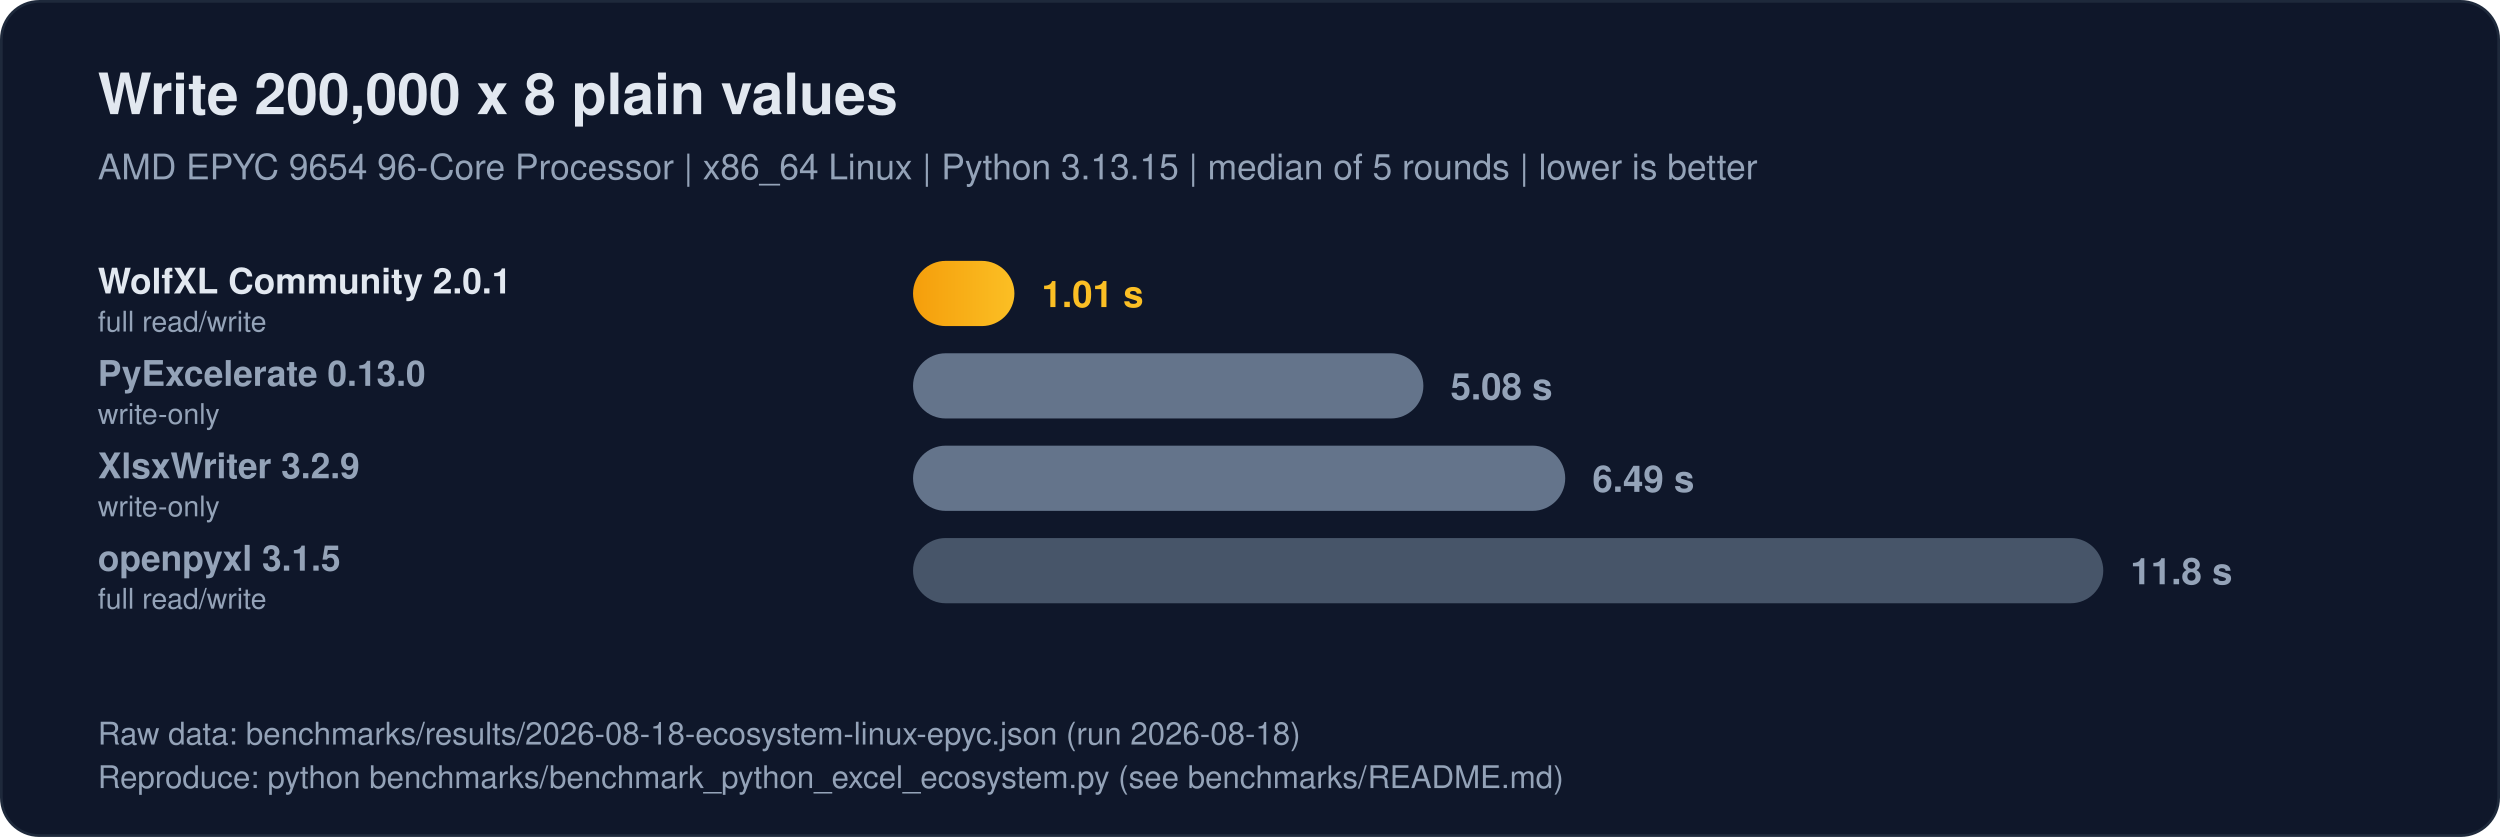
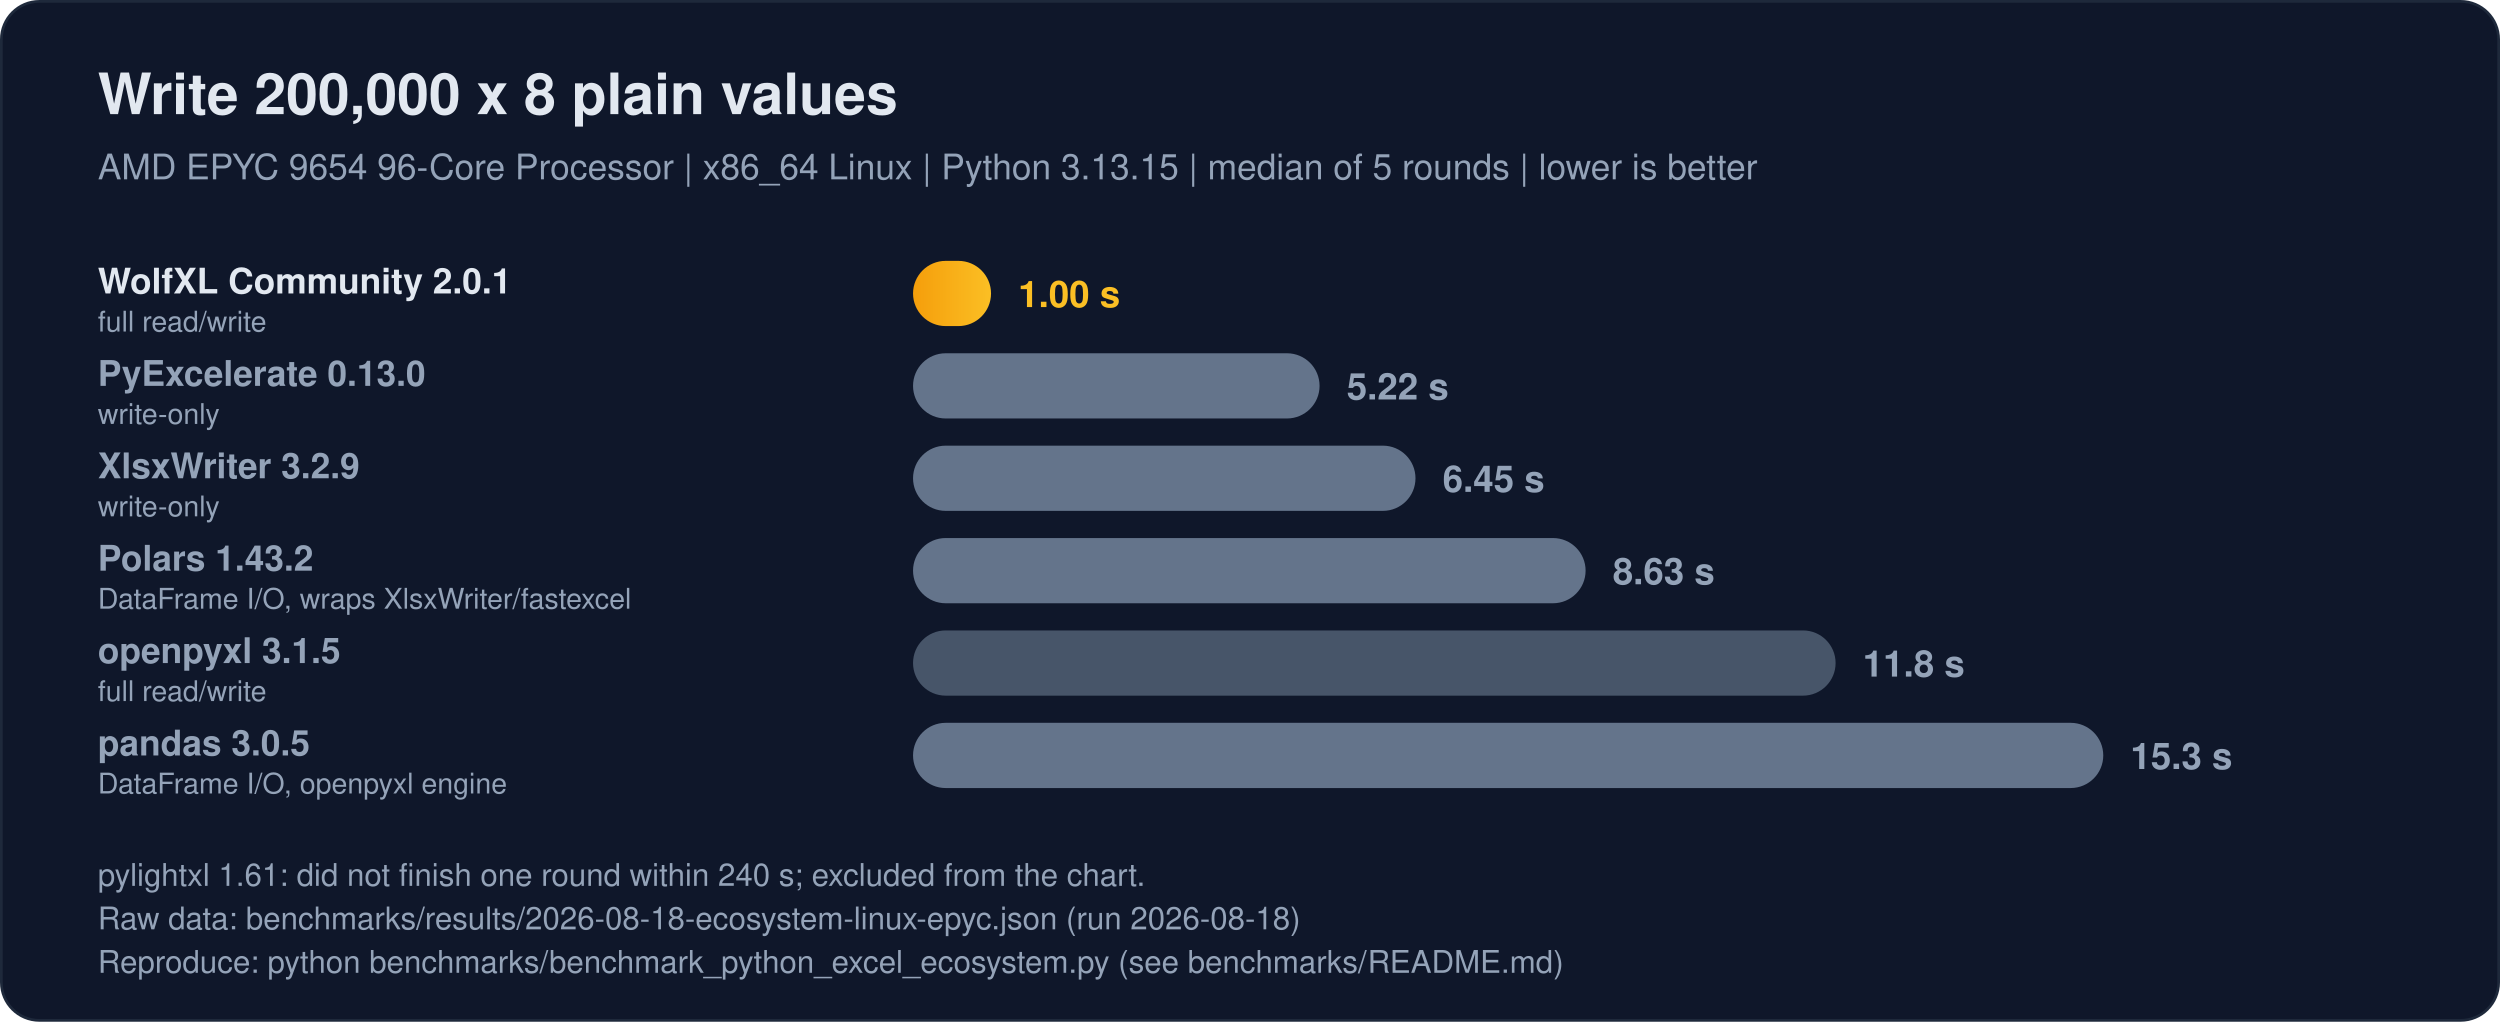
- <svg xmlns="http://www.w3.org/2000/svg" width="920" height="308" viewBox="0 0 920 308" role="img" aria-label="Write 200,000 x 8 plain values">
+ <svg xmlns="http://www.w3.org/2000/svg" width="920" height="376" viewBox="0 0 920 376" role="img" aria-label="Write 200,000 x 8 plain values">
  <defs>
    <linearGradient id="wolfxl" x1="0" y1="0" x2="1" y2="0">
      <stop offset="0" stop-color="#f59e0b" />
      <stop offset="1" stop-color="#fbbf24" />
    </linearGradient>
  </defs>
-   <rect x="0.5" y="0.5" width="919" height="307" rx="14" fill="#0f172a" stroke="#1e293b" />
+   <rect x="0.5" y="0.5" width="919" height="375" rx="14" fill="#0f172a" stroke="#1e293b" />
  <text x="36" y="42" font-family="-apple-system,'Segoe UI',Helvetica,Arial,sans-serif" font-size="21" font-weight="700" fill="#e2e8f0">Write 200,000 x 8 plain values</text>
  <text x="36" y="66" font-family="-apple-system,'Segoe UI',Helvetica,Arial,sans-serif" font-size="13" fill="#94a3b8">AMD EPYC 9654 96-Core Processor | x86_64 Linux | Python 3.13.15 | median of 5 rounds | lower is better</text>
  <text x="36" y="108" font-family="-apple-system,'Segoe UI',Helvetica,Arial,sans-serif" font-size="13" font-weight="700" fill="#e2e8f0">WolfXL Community 2.0.1</text>
  <text x="36" y="122" font-family="-apple-system,'Segoe UI',Helvetica,Arial,sans-serif" font-size="10.5" fill="#94a3b8">full read/write</text>
-   <rect x="336" y="96" width="37.3" height="24" rx="12.0" fill="url(#wolfxl)" />
-   <text x="383.3" y="113" font-family="-apple-system,'Segoe UI',Helvetica,Arial,sans-serif" font-size="13.5" font-weight="700" fill="#fbbf24">1.01 s</text>
+   <rect x="336" y="96" width="28.7" height="24" rx="12.0" fill="url(#wolfxl)" />
+   <text x="374.7" y="113" font-family="-apple-system,'Segoe UI',Helvetica,Arial,sans-serif" font-size="13.5" font-weight="700" fill="#fbbf24">1.00 s</text>
  <text x="36" y="142" font-family="-apple-system,'Segoe UI',Helvetica,Arial,sans-serif" font-size="13" font-weight="600" fill="#94a3b8">PyExcelerate 0.13.0</text>
  <text x="36" y="156" font-family="-apple-system,'Segoe UI',Helvetica,Arial,sans-serif" font-size="10.5" fill="#94a3b8">write-only</text>
-   <rect x="336" y="130" width="187.8" height="24" rx="12.0" fill="#64748b" />
-   <text x="533.8" y="147" font-family="-apple-system,'Segoe UI',Helvetica,Arial,sans-serif" font-size="13.5" font-weight="700" fill="#94a3b8">5.08 s</text>
+   <rect x="336" y="130" width="149.6" height="24" rx="12.0" fill="#64748b" />
+   <text x="495.6" y="147" font-family="-apple-system,'Segoe UI',Helvetica,Arial,sans-serif" font-size="13.5" font-weight="700" fill="#94a3b8">5.22 s</text>
  <text x="36" y="176" font-family="-apple-system,'Segoe UI',Helvetica,Arial,sans-serif" font-size="13" font-weight="600" fill="#94a3b8">XlsxWriter 3.2.9</text>
  <text x="36" y="190" font-family="-apple-system,'Segoe UI',Helvetica,Arial,sans-serif" font-size="10.5" fill="#94a3b8">write-only</text>
-   <rect x="336" y="164" width="240.0" height="24" rx="12.0" fill="#64748b" />
-   <text x="586.0" y="181" font-family="-apple-system,'Segoe UI',Helvetica,Arial,sans-serif" font-size="13.5" font-weight="700" fill="#94a3b8">6.49 s</text>
-   <text x="36" y="210" font-family="-apple-system,'Segoe UI',Helvetica,Arial,sans-serif" font-size="13" font-weight="600" fill="#94a3b8">openpyxl 3.1.5</text>
-   <text x="36" y="224" font-family="-apple-system,'Segoe UI',Helvetica,Arial,sans-serif" font-size="10.5" fill="#94a3b8">full read/write</text>
-   <rect x="336" y="198" width="438.0" height="24" rx="12.0" fill="#475569" />
-   <text x="784.0" y="215" font-family="-apple-system,'Segoe UI',Helvetica,Arial,sans-serif" font-size="13.5" font-weight="700" fill="#94a3b8">11.8 s</text>
-   <text x="36" y="274" font-family="-apple-system,'Segoe UI',Helvetica,Arial,sans-serif" font-size="11.5" fill="#94a3b8">Raw data: benchmarks/results/2026-08-18-ecosystem-linux-epyc.json (run 2026-08-18)</text>
-   <text x="36" y="290" font-family="-apple-system,'Segoe UI',Helvetica,Arial,sans-serif" font-size="11.5" fill="#94a3b8">Reproduce: python benchmarks/benchmark_python_excel_ecosystem.py (see benchmarks/README.md)</text>
+   <rect x="336" y="164" width="184.9" height="24" rx="12.0" fill="#64748b" />
+   <text x="530.9" y="181" font-family="-apple-system,'Segoe UI',Helvetica,Arial,sans-serif" font-size="13.5" font-weight="700" fill="#94a3b8">6.45 s</text>
+   <text x="36" y="210" font-family="-apple-system,'Segoe UI',Helvetica,Arial,sans-serif" font-size="13" font-weight="600" fill="#94a3b8">Polars 1.43.2</text>
+   <text x="36" y="224" font-family="-apple-system,'Segoe UI',Helvetica,Arial,sans-serif" font-size="10.5" fill="#94a3b8">DataFrame I/O, wraps XlsxWriter/fastexcel</text>
+   <rect x="336" y="198" width="247.5" height="24" rx="12.0" fill="#64748b" />
+   <text x="593.5" y="215" font-family="-apple-system,'Segoe UI',Helvetica,Arial,sans-serif" font-size="13.5" font-weight="700" fill="#94a3b8">8.63 s</text>
+   <text x="36" y="244" font-family="-apple-system,'Segoe UI',Helvetica,Arial,sans-serif" font-size="13" font-weight="600" fill="#94a3b8">openpyxl 3.1.5</text>
+   <text x="36" y="258" font-family="-apple-system,'Segoe UI',Helvetica,Arial,sans-serif" font-size="10.5" fill="#94a3b8">full read/write</text>
+   <rect x="336" y="232" width="339.5" height="24" rx="12.0" fill="#475569" />
+   <text x="685.5" y="249" font-family="-apple-system,'Segoe UI',Helvetica,Arial,sans-serif" font-size="13.5" font-weight="700" fill="#94a3b8">11.8 s</text>
+   <text x="36" y="278" font-family="-apple-system,'Segoe UI',Helvetica,Arial,sans-serif" font-size="13" font-weight="600" fill="#94a3b8">pandas 3.0.5</text>
+   <text x="36" y="292" font-family="-apple-system,'Segoe UI',Helvetica,Arial,sans-serif" font-size="10.5" fill="#94a3b8">DataFrame I/O, openpyxl engine</text>
+   <rect x="336" y="266" width="438.0" height="24" rx="12.0" fill="#64748b" />
+   <text x="784.0" y="283" font-family="-apple-system,'Segoe UI',Helvetica,Arial,sans-serif" font-size="13.5" font-weight="700" fill="#94a3b8">15.3 s</text>
+   <text x="36" y="326" font-family="-apple-system,'Segoe UI',Helvetica,Arial,sans-serif" font-size="11.5" fill="#94a3b8">pylightxl 1.61: did not finish one round within 240 s; excluded from the chart.</text>
+   <text x="36" y="342" font-family="-apple-system,'Segoe UI',Helvetica,Arial,sans-serif" font-size="11.5" fill="#94a3b8">Raw data: benchmarks/results/2026-08-18-ecosystem-linux-epyc.json (run 2026-08-18)</text>
+   <text x="36" y="358" font-family="-apple-system,'Segoe UI',Helvetica,Arial,sans-serif" font-size="11.5" fill="#94a3b8">Reproduce: python benchmarks/benchmark_python_excel_ecosystem.py (see benchmarks/README.md)</text>
</svg>
